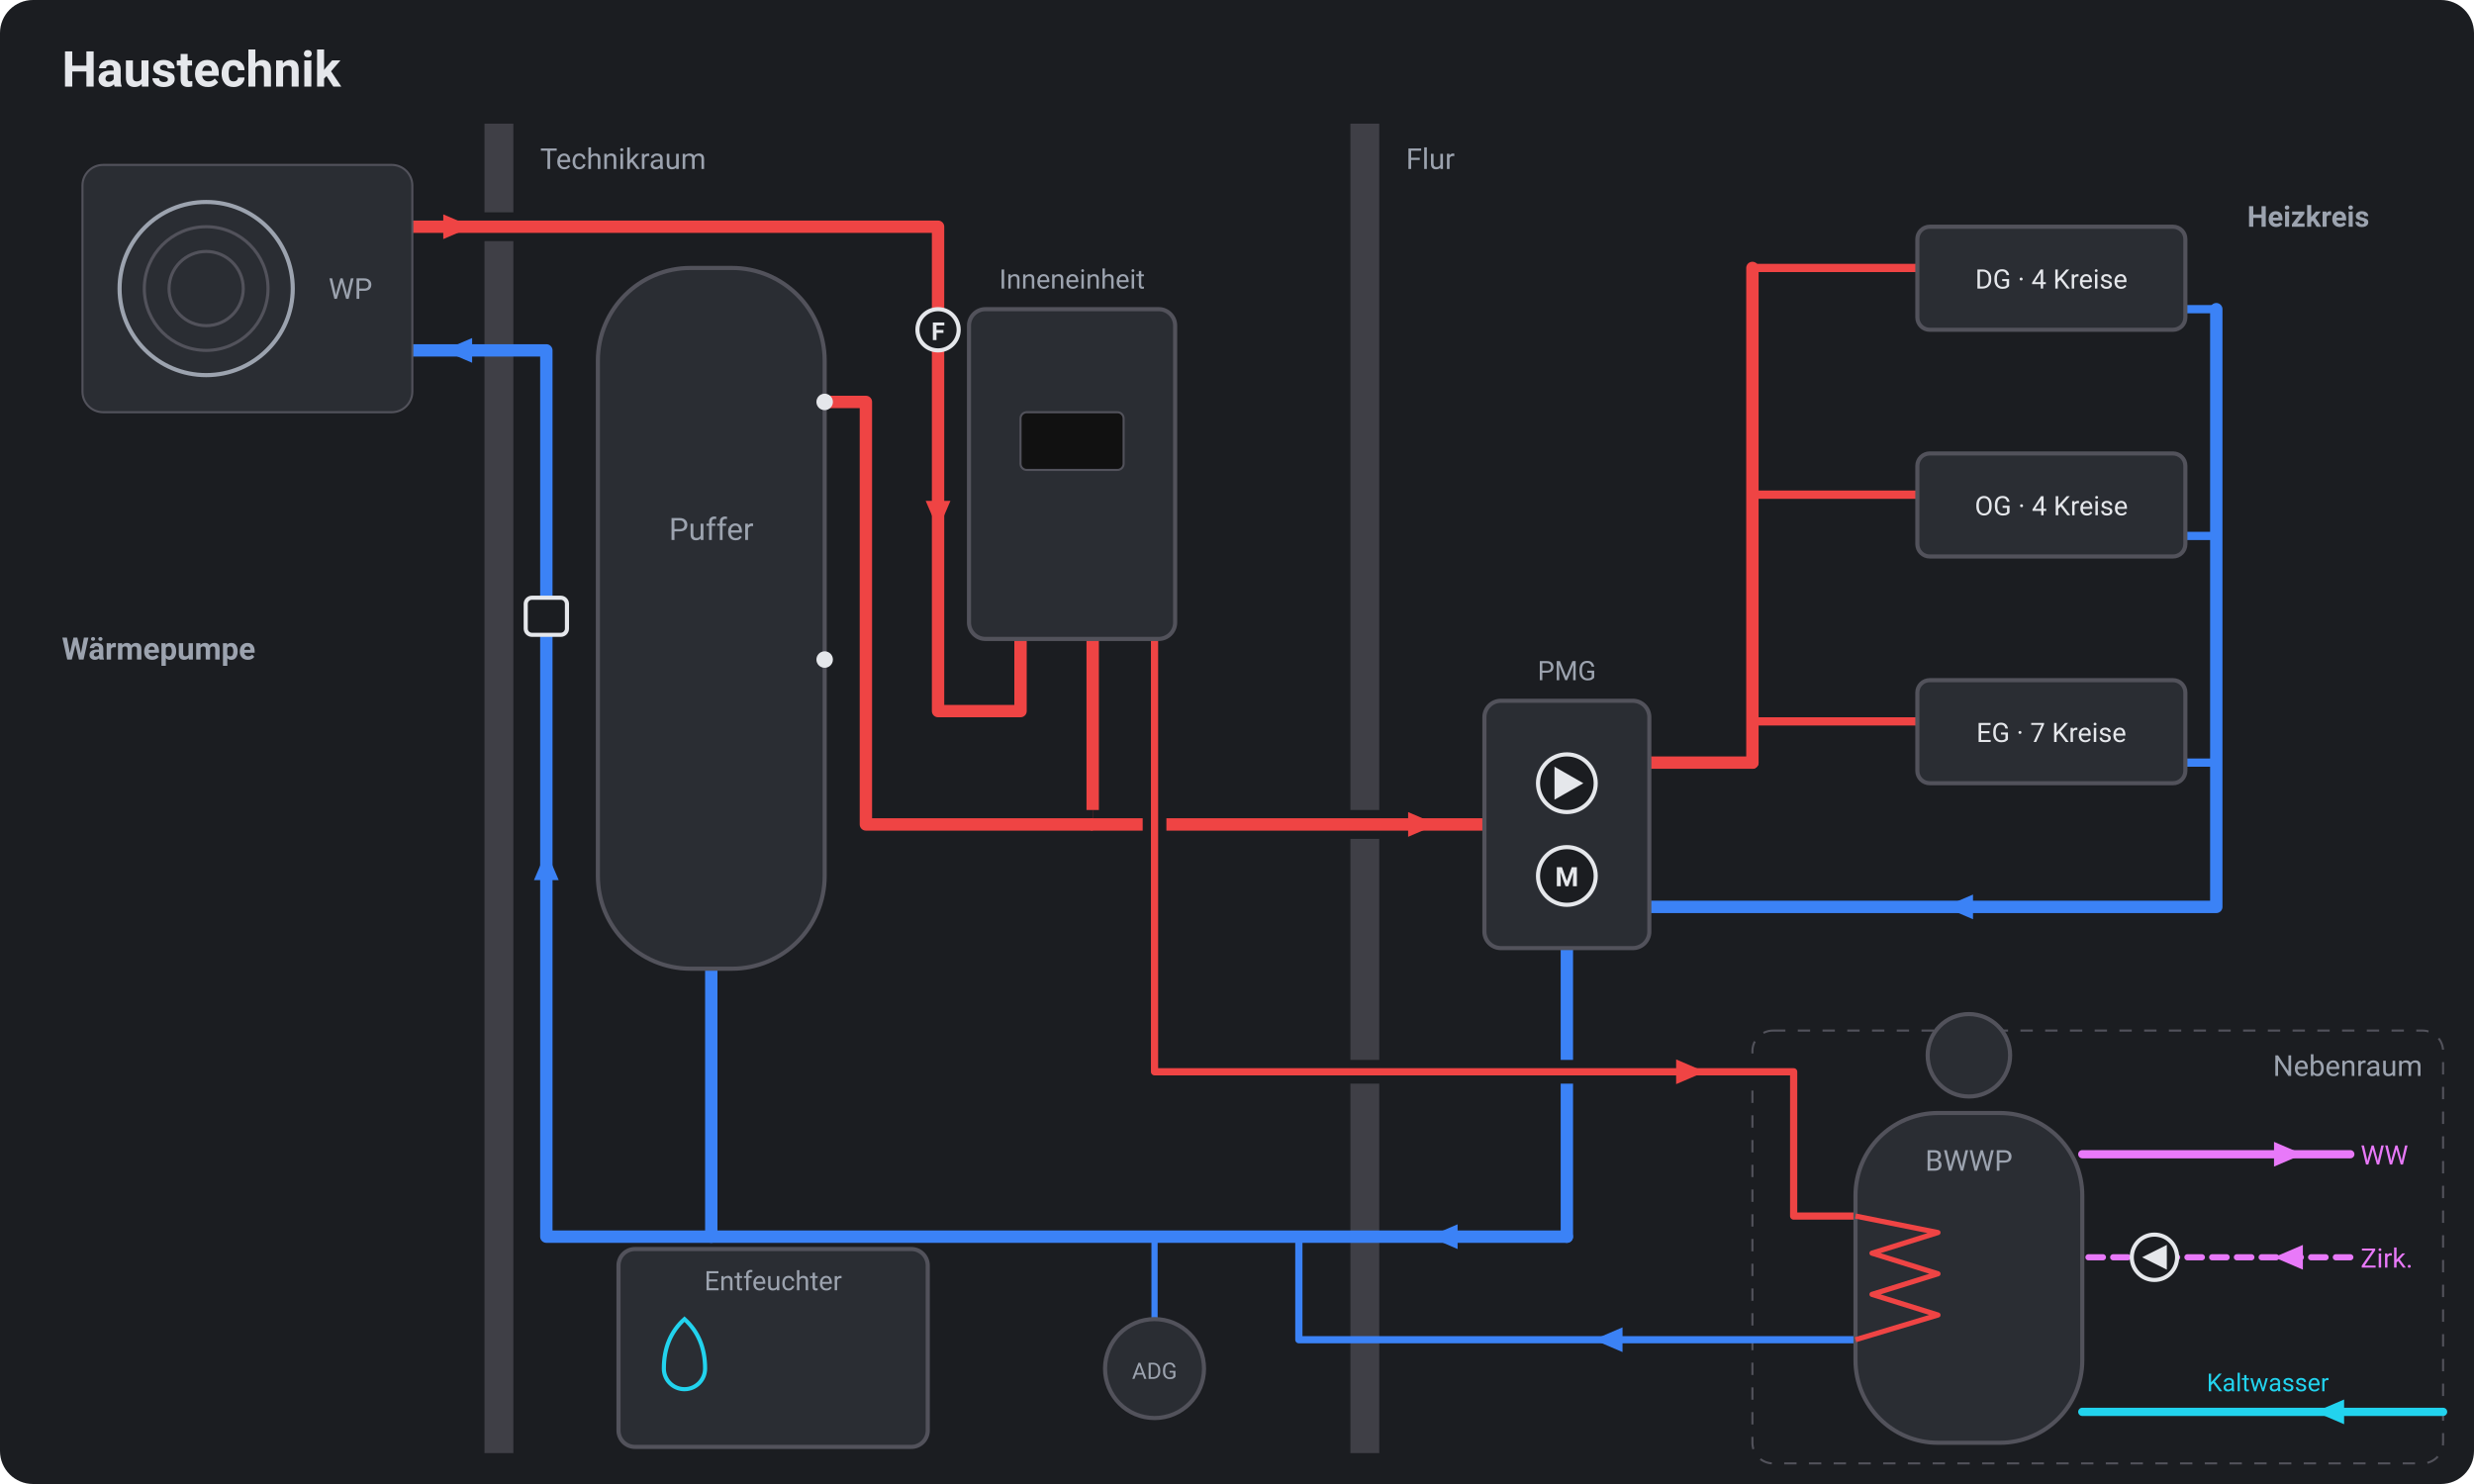
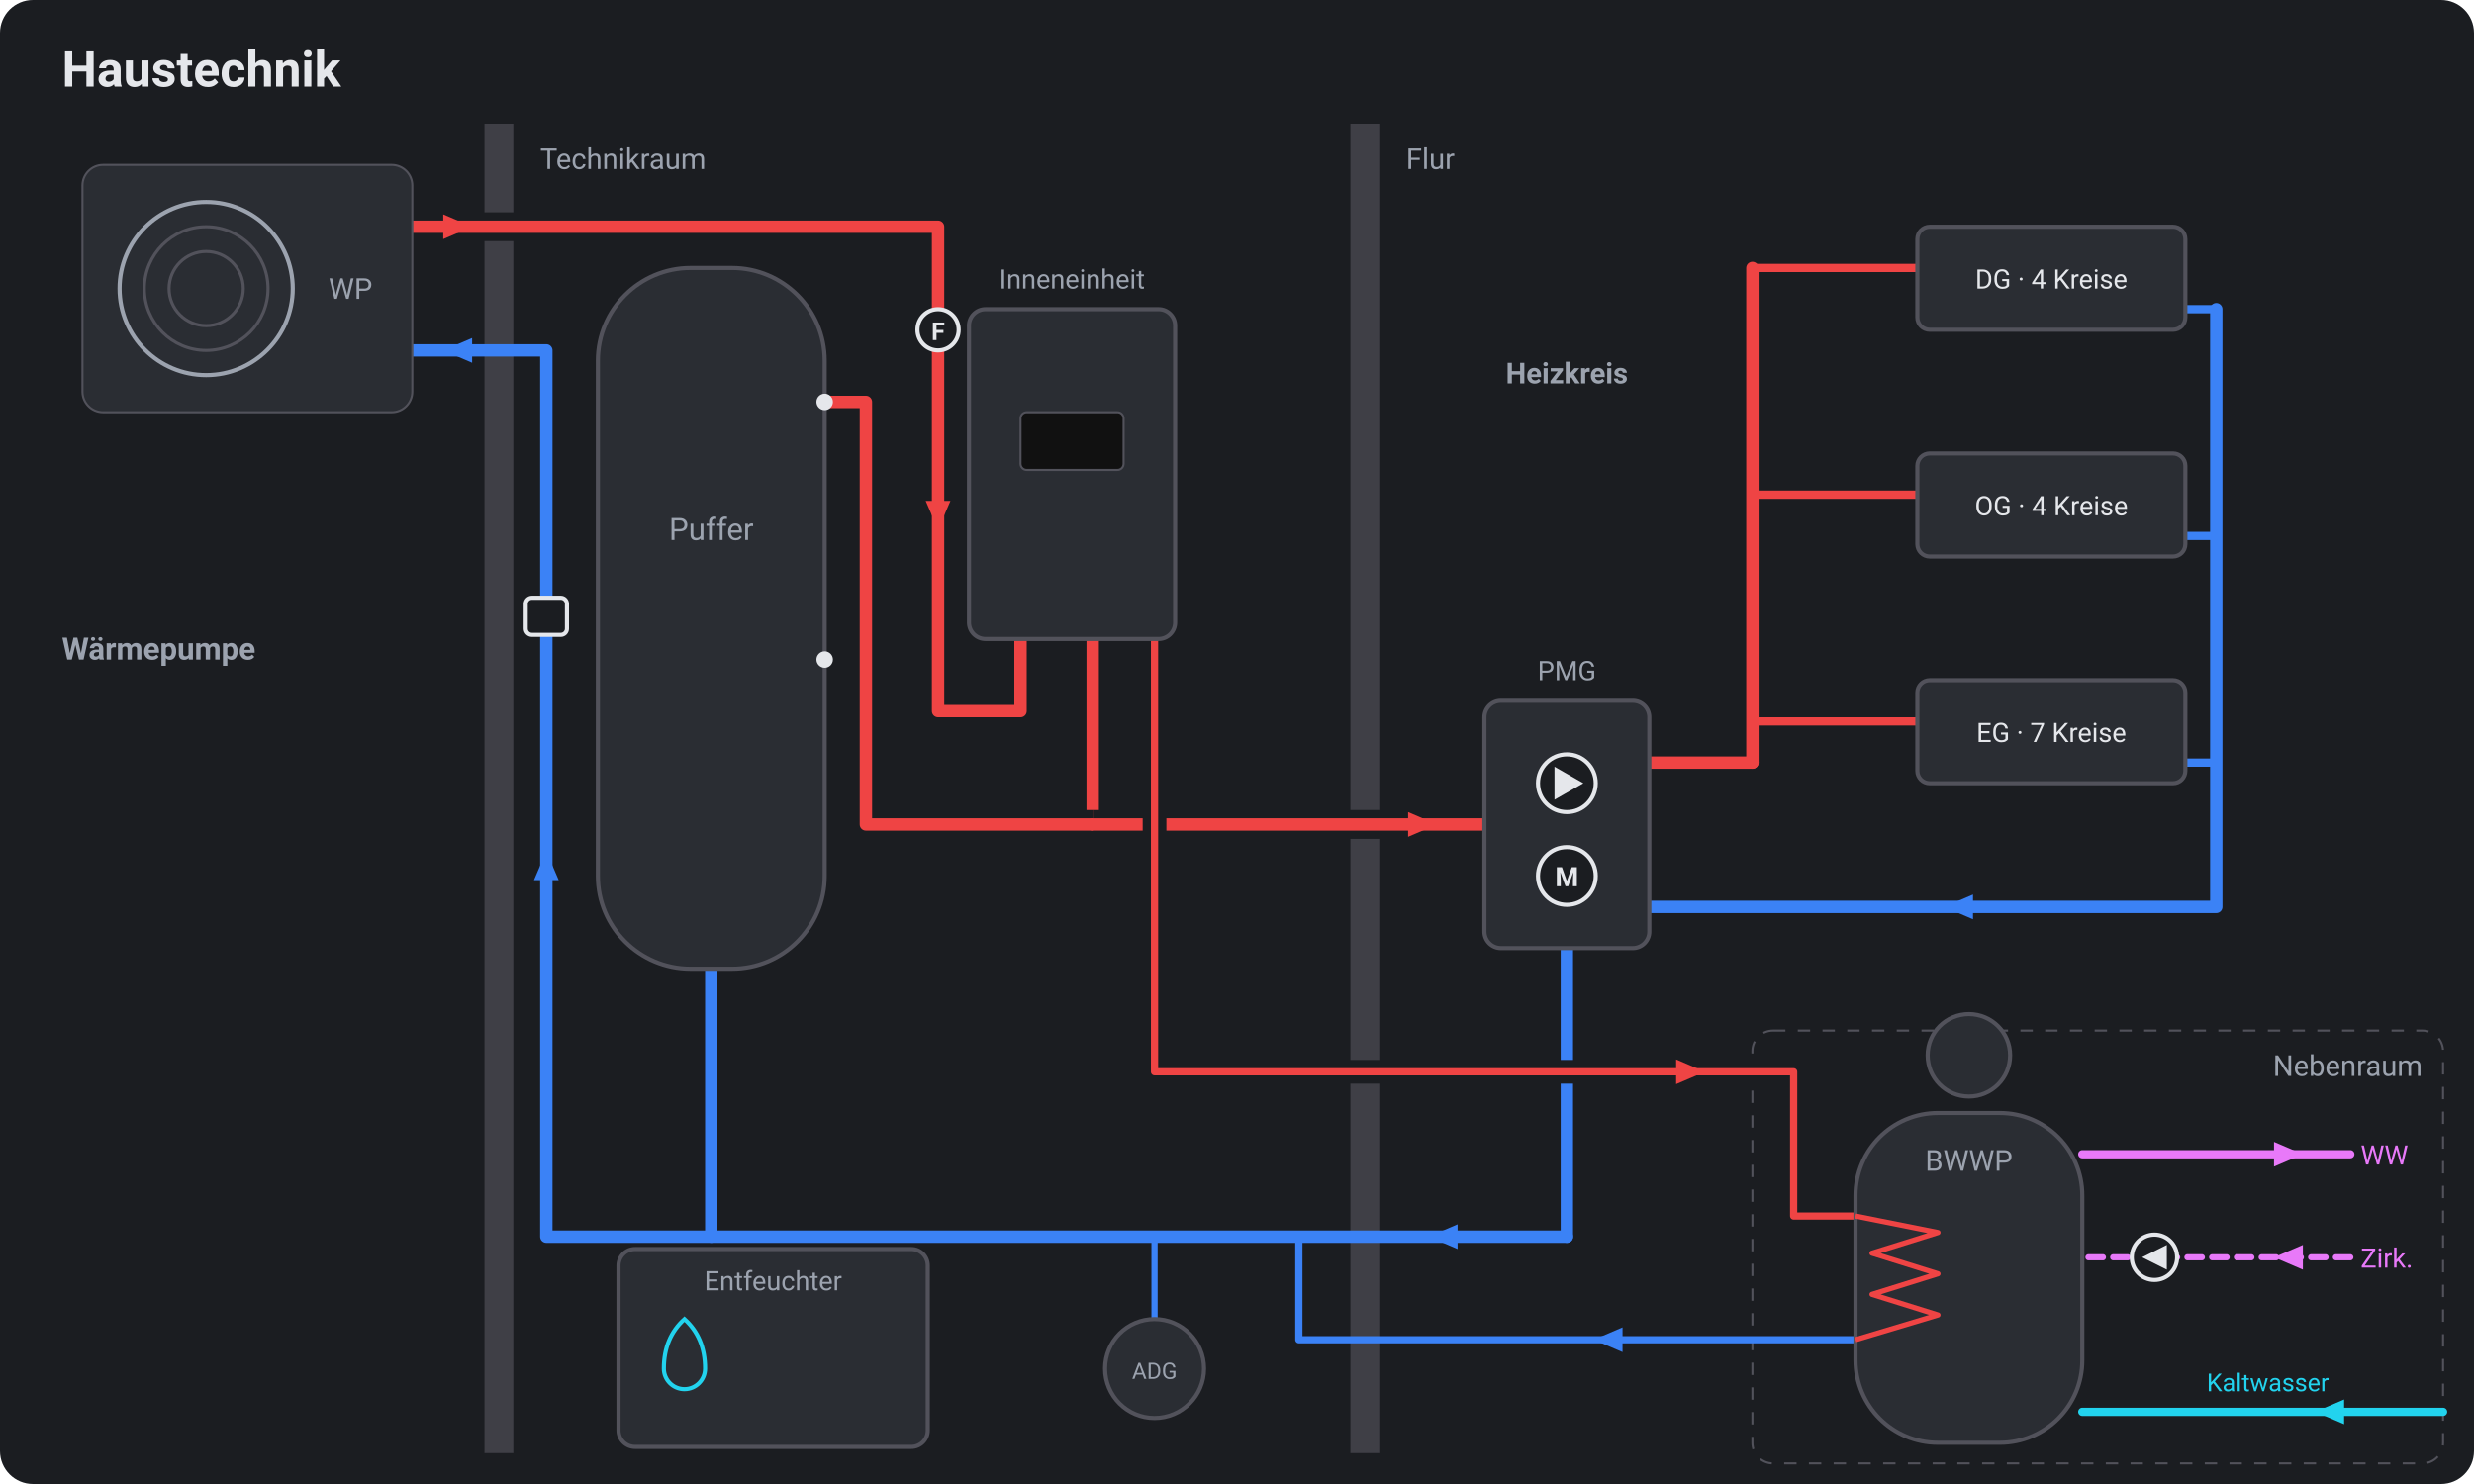
<svg xmlns="http://www.w3.org/2000/svg" viewBox="0 0 1200 720" width="1200" height="720">
  <rect width="1200" height="720" rx="16" fill="#1b1d21" />
  <text x="30" y="42" font-size="24" fill="#e5e7eb" text-anchor="start" font-weight="600" font-family="-apple-system,Segoe UI,Roboto,sans-serif">Haustechnik</text>
  <rect x="235" y="60" width="14" height="645" fill="#3f3f46" />
  <rect x="655" y="60" width="14" height="645" fill="#3f3f46" />
  <text x="262" y="82" font-size="14" fill="#9ca3af" text-anchor="start" font-weight="normal" font-family="-apple-system,Segoe UI,Roboto,sans-serif">Technikraum</text>
  <text x="682" y="82" font-size="14" fill="#9ca3af" text-anchor="start" font-weight="normal" font-family="-apple-system,Segoe UI,Roboto,sans-serif">Flur</text>
  <rect x="850" y="500" width="335" height="210" rx="10" fill="none" stroke="#52525b" stroke-dasharray="6 6" />
  <text x="1175" y="522" font-size="14" fill="#9ca3af" text-anchor="end" font-weight="normal" font-family="-apple-system,Segoe UI,Roboto,sans-serif">Nebenraum</text>
  <path d="M760,600 H265 V170 H200" fill="none" stroke="#3b82f6" stroke-width="6" stroke-linejoin="round" stroke-linecap="round" />
  <path d="M345,470 V600" fill="none" stroke="#3b82f6" stroke-width="6" stroke-linejoin="round" stroke-linecap="round" />
  <path d="M760,460 V600" fill="none" stroke="#3b82f6" stroke-width="6" stroke-linejoin="round" stroke-linecap="round" />
  <path d="M900,650 H630 V600" fill="none" stroke="#3b82f6" stroke-width="3.5" stroke-linejoin="round" stroke-linecap="round" />
  <path d="M1075,150 V440 H800" fill="none" stroke="#3b82f6" stroke-width="6" stroke-linejoin="round" stroke-linecap="round" />
  <path d="M1060,150 H1075" fill="none" stroke="#3b82f6" stroke-width="4" stroke-linejoin="round" stroke-linecap="round" />
  <path d="M1060,260 H1075" fill="none" stroke="#3b82f6" stroke-width="4" stroke-linejoin="round" stroke-linecap="round" />
  <path d="M1060,370 H1075" fill="none" stroke="#3b82f6" stroke-width="4" stroke-linejoin="round" stroke-linecap="round" />
  <path d="M560,600 V640" fill="none" stroke="#3b82f6" stroke-width="3" stroke-linejoin="round" stroke-linecap="round" />
  <path d="M200,110 H455 V345 H495 V310" fill="none" stroke="#1b1d21" stroke-width="14" stroke-linejoin="round" />
  <path d="M200,110 H455 V345 H495 V310" fill="none" stroke="#ef4444" stroke-width="6" stroke-linejoin="round" stroke-linecap="round" />
  <path d="M530,310 V400" fill="none" stroke="#1b1d21" stroke-width="14" stroke-linejoin="round" />
  <path d="M530,310 V400" fill="none" stroke="#ef4444" stroke-width="6" stroke-linejoin="round" stroke-linecap="round" />
  <path d="M530,400 H420 V195 H400" fill="none" stroke="#1b1d21" stroke-width="14" stroke-linejoin="round" />
  <path d="M530,400 H420 V195 H400" fill="none" stroke="#ef4444" stroke-width="6" stroke-linejoin="round" stroke-linecap="round" />
  <path d="M530,400 H720" fill="none" stroke="#1b1d21" stroke-width="14" stroke-linejoin="round" />
  <path d="M530,400 H720" fill="none" stroke="#ef4444" stroke-width="6" stroke-linejoin="round" stroke-linecap="round" />
  <path d="M560,310 V520 H870 V590 H900" fill="none" stroke="#1b1d21" stroke-width="11.5" stroke-linejoin="round" />
  <path d="M560,310 V520 H870 V590 H900" fill="none" stroke="#ef4444" stroke-width="3.5" stroke-linejoin="round" stroke-linecap="round" />
  <path d="M800,370 H850" fill="none" stroke="#ef4444" stroke-width="6" stroke-linejoin="round" stroke-linecap="round" />
  <path d="M850,130 V370" fill="none" stroke="#ef4444" stroke-width="6" stroke-linejoin="round" stroke-linecap="round" />
  <path d="M850,130 H930" fill="none" stroke="#ef4444" stroke-width="4" stroke-linejoin="round" stroke-linecap="round" />
  <path d="M850,240 H930" fill="none" stroke="#ef4444" stroke-width="4" stroke-linejoin="round" stroke-linecap="round" />
  <path d="M850,350 H930" fill="none" stroke="#ef4444" stroke-width="4" stroke-linejoin="round" stroke-linecap="round" />
  <polygon points="215,104 229,110 215,116" fill="#ef4444" />
  <polygon points="229,164 215,170 229,176" fill="#3b82f6" />
  <polygon points="259,427 265,413 271,427" fill="#3b82f6" />
  <polygon points="683,394 697,400 683,406" fill="#ef4444" />
  <polygon points="813,514 827,520 813,526" fill="#ef4444" />
  <polygon points="707,594 693,600 707,606" fill="#3b82f6" />
  <polygon points="957,434 943,440 957,446" fill="#3b82f6" />
  <polygon points="787,644 773,650 787,656" fill="#3b82f6" />
  <polygon points="449,243 455,257 461,243" fill="#ef4444" />
  <rect x="40" y="80" width="160" height="120" rx="10" fill="#2a2d33" stroke="#52525b" />
  <circle cx="100" cy="140" r="42" fill="none" stroke="#9ca3af" stroke-width="2" />
  <circle cx="100" cy="140" r="30" fill="none" stroke="#52525b" stroke-width="1.5" />
  <circle cx="100" cy="140" r="18" fill="none" stroke="#52525b" stroke-width="1.5" />
  <text x="170" y="145" font-size="14" fill="#9ca3af" text-anchor="middle" font-weight="normal" font-family="-apple-system,Segoe UI,Roboto,sans-serif">WP</text>
  <circle cx="455" cy="160" r="10" fill="#1b1d21" stroke="#e5e7eb" stroke-width="2" />
  <text x="455" y="165" font-size="12" fill="#e5e7eb" text-anchor="middle" font-weight="600" font-family="-apple-system,Segoe UI,Roboto,sans-serif">F</text>
  <rect x="255" y="290" width="20" height="18" rx="3" fill="#1b1d21" stroke="#e5e7eb" stroke-width="2" />
  <rect x="290" y="130" width="110" height="340" rx="45" fill="#2a2d33" stroke="#52525b" stroke-width="2" />
  <text x="345" y="262" font-size="15" fill="#9ca3af" text-anchor="middle" font-weight="normal" font-family="-apple-system,Segoe UI,Roboto,sans-serif">Puffer</text>
  <circle cx="400" cy="195" r="4" fill="#e5e7eb" />
  <circle cx="400" cy="320" r="4" fill="#e5e7eb" />
  <rect x="470" y="150" width="100" height="160" rx="8" fill="#2a2d33" stroke="#52525b" stroke-width="2" />
  <rect x="495" y="200" width="50" height="28" rx="3" fill="#111" stroke="#52525b" />
  <text x="520" y="140" font-size="13" fill="#9ca3af" text-anchor="middle" font-weight="normal" font-family="-apple-system,Segoe UI,Roboto,sans-serif">Inneneinheit</text>
  <circle cx="560" cy="664" r="24" fill="#2a2d33" stroke="#52525b" stroke-width="2" />
  <text x="560" y="669" font-size="11" fill="#9ca3af" text-anchor="middle" font-weight="normal" font-family="-apple-system,Segoe UI,Roboto,sans-serif">ADG</text>
  <rect x="720" y="340" width="80" height="120" rx="8" fill="#2a2d33" stroke="#52525b" stroke-width="2" />
  <circle cx="760" cy="380" r="14" fill="#1b1d21" stroke="#e5e7eb" stroke-width="2" />
  <polygon points="754,372 754,388 768,380" fill="#e5e7eb" />
  <circle cx="760" cy="425" r="14" fill="#1b1d21" stroke="#e5e7eb" stroke-width="2" />
  <text x="760" y="430" font-size="13" fill="#e5e7eb" text-anchor="middle" font-weight="600" font-family="-apple-system,Segoe UI,Roboto,sans-serif">M</text>
  <text x="760" y="330" font-size="13" fill="#9ca3af" text-anchor="middle" font-weight="normal" font-family="-apple-system,Segoe UI,Roboto,sans-serif">PMG</text>
  <rect x="930" y="110" width="130" height="50" rx="6" fill="#2a2d33" stroke="#52525b" stroke-width="2" />
  <text x="995" y="140" font-size="13" fill="#e5e7eb" text-anchor="middle" font-weight="normal" font-family="-apple-system,Segoe UI,Roboto,sans-serif">DG · 4 Kreise</text>
  <rect x="930" y="220" width="130" height="50" rx="6" fill="#2a2d33" stroke="#52525b" stroke-width="2" />
  <text x="995" y="250" font-size="13" fill="#e5e7eb" text-anchor="middle" font-weight="normal" font-family="-apple-system,Segoe UI,Roboto,sans-serif">OG · 4 Kreise</text>
  <rect x="930" y="330" width="130" height="50" rx="6" fill="#2a2d33" stroke="#52525b" stroke-width="2" />
  <text x="995" y="360" font-size="13" fill="#e5e7eb" text-anchor="middle" font-weight="normal" font-family="-apple-system,Segoe UI,Roboto,sans-serif">EG · 7 Kreise</text>
  <rect x="900" y="540" width="110" height="160" rx="40" fill="#2a2d33" stroke="#52525b" stroke-width="2" />
  <text x="955" y="568" font-size="14" fill="#9ca3af" text-anchor="middle" font-weight="normal" font-family="-apple-system,Segoe UI,Roboto,sans-serif">BWWP</text>
  <circle cx="955" cy="512" r="20" fill="#2a2d33" stroke="#52525b" stroke-width="2" />
  <polyline points="900,590 940,598 908,608 940,618 908,628 940,638 900,650" fill="none" stroke="#ef4444" stroke-width="2.5" stroke-linejoin="round" />
  <path d="M1010,560 H1140" fill="none" stroke="#e879f9" stroke-width="4" stroke-linejoin="round" stroke-linecap="round" />
  <path d="M1140,610 H1010" fill="none" stroke="#e879f9" stroke-width="3" stroke-linejoin="round" stroke-linecap="round" stroke-dasharray="7 5" />
  <path d="M1185,685 H1010" fill="none" stroke="#22d3ee" stroke-width="4" stroke-linejoin="round" stroke-linecap="round" />
  <polygon points="1103,554 1117,560 1103,566" fill="#e879f9" />
  <polygon points="1117,604 1103,610 1117,616" fill="#e879f9" />
  <polygon points="1137,679 1123,685 1137,691" fill="#22d3ee" />
  <text x="1145" y="565" font-size="13" fill="#e879f9" text-anchor="start" font-weight="normal" font-family="-apple-system,Segoe UI,Roboto,sans-serif">WW</text>
  <text x="1145" y="615" font-size="13" fill="#e879f9" text-anchor="start" font-weight="normal" font-family="-apple-system,Segoe UI,Roboto,sans-serif">Zirk.</text>
  <circle cx="1045" cy="610" r="11" fill="#1b1d21" stroke="#e5e7eb" stroke-width="2" />
  <polygon points="1051,604 1051,616 1039,610" fill="#e5e7eb" />
  <text x="1100" y="675" font-size="12" fill="#22d3ee" text-anchor="middle" font-weight="normal" font-family="-apple-system,Segoe UI,Roboto,sans-serif">Kaltwasser</text>
  <rect x="300" y="606" width="150" height="96" rx="8" fill="#2a2d33" stroke="#52525b" stroke-width="2" />
  <text x="375" y="626" font-size="13" fill="#9ca3af" text-anchor="middle" font-weight="normal" font-family="-apple-system,Segoe UI,Roboto,sans-serif">Entfeuchter</text>
  <path d="M322,664 q0,-15 10,-24 q10,9 10,24 a10,10 0 0 1 -20,0 z" fill="none" stroke="#22d3ee" stroke-width="2" />
  <text x="30" y="320" font-size="15" fill="#9ca3af" text-anchor="start" font-weight="600" font-family="-apple-system,Segoe UI,Roboto,sans-serif">Wärmepumpe</text>
-   <text x="1090" y="110" font-size="14" fill="#9ca3af" text-anchor="start" font-weight="600" font-family="-apple-system,Segoe UI,Roboto,sans-serif">Heizkreis</text>
+   <text x="760" y="186" font-size="14" fill="#9ca3af" text-anchor="middle" font-weight="600" font-family="-apple-system,Segoe UI,Roboto,sans-serif">Heizkreis</text>
</svg>
